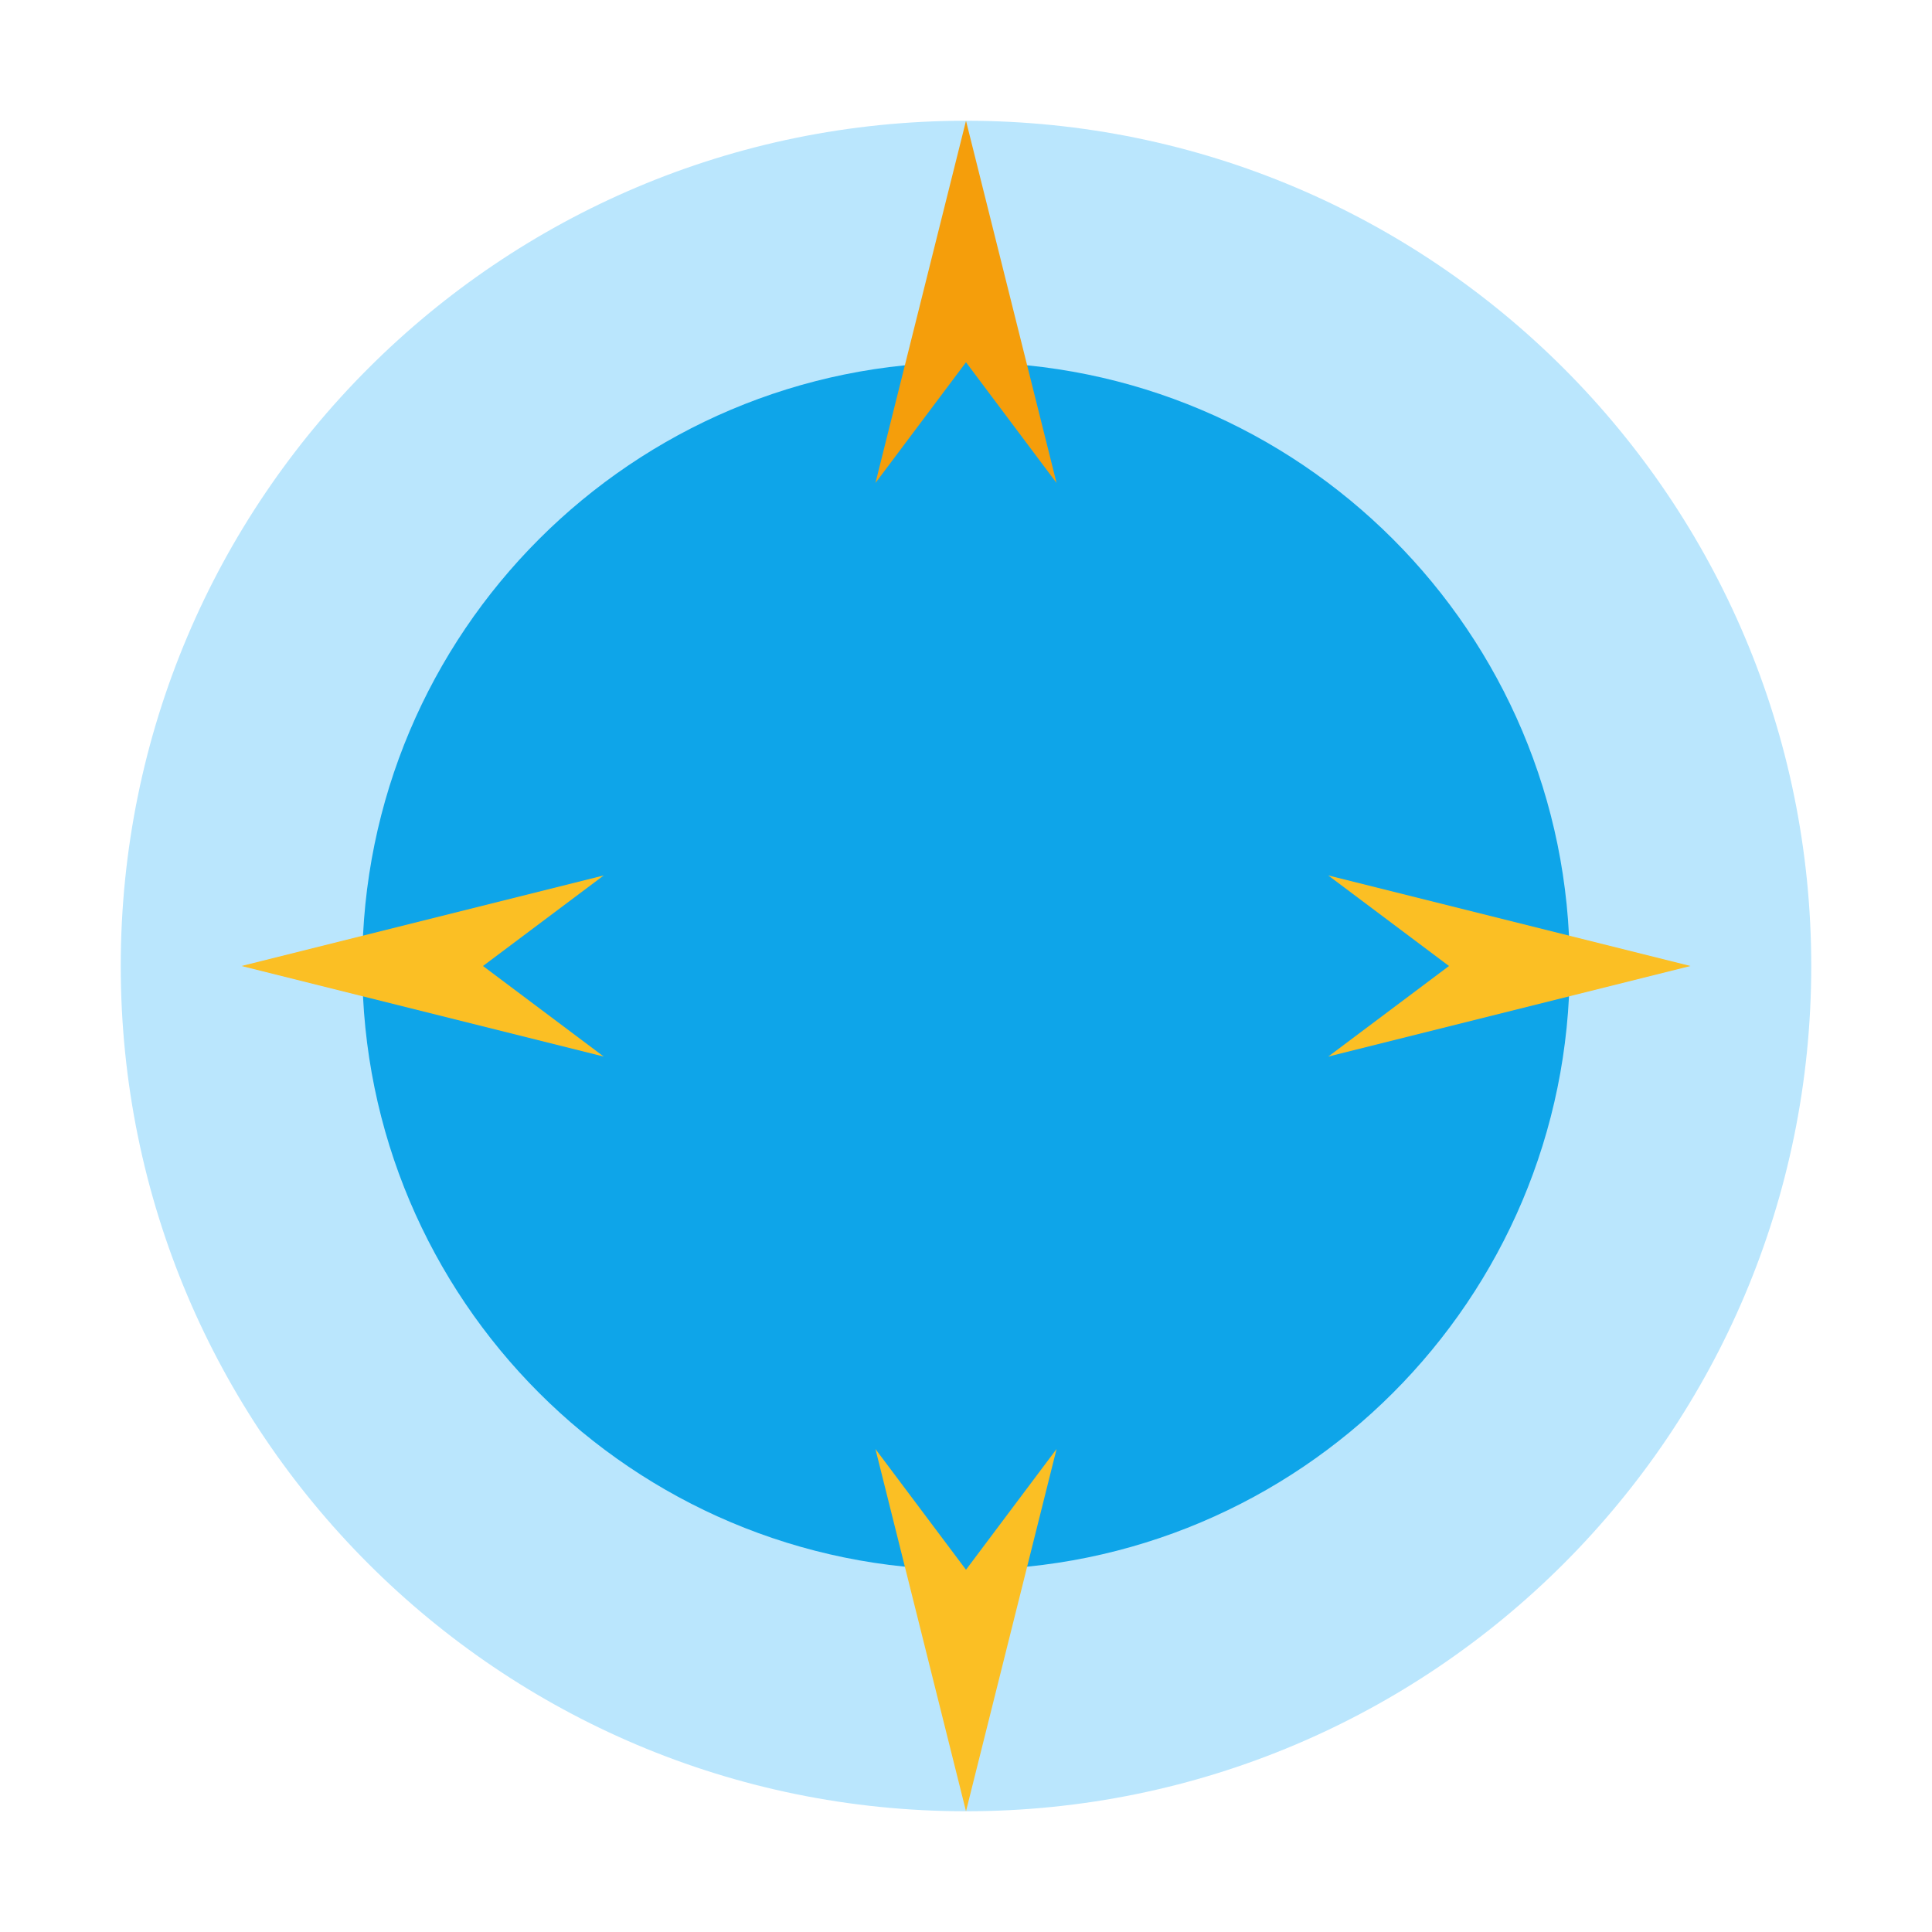
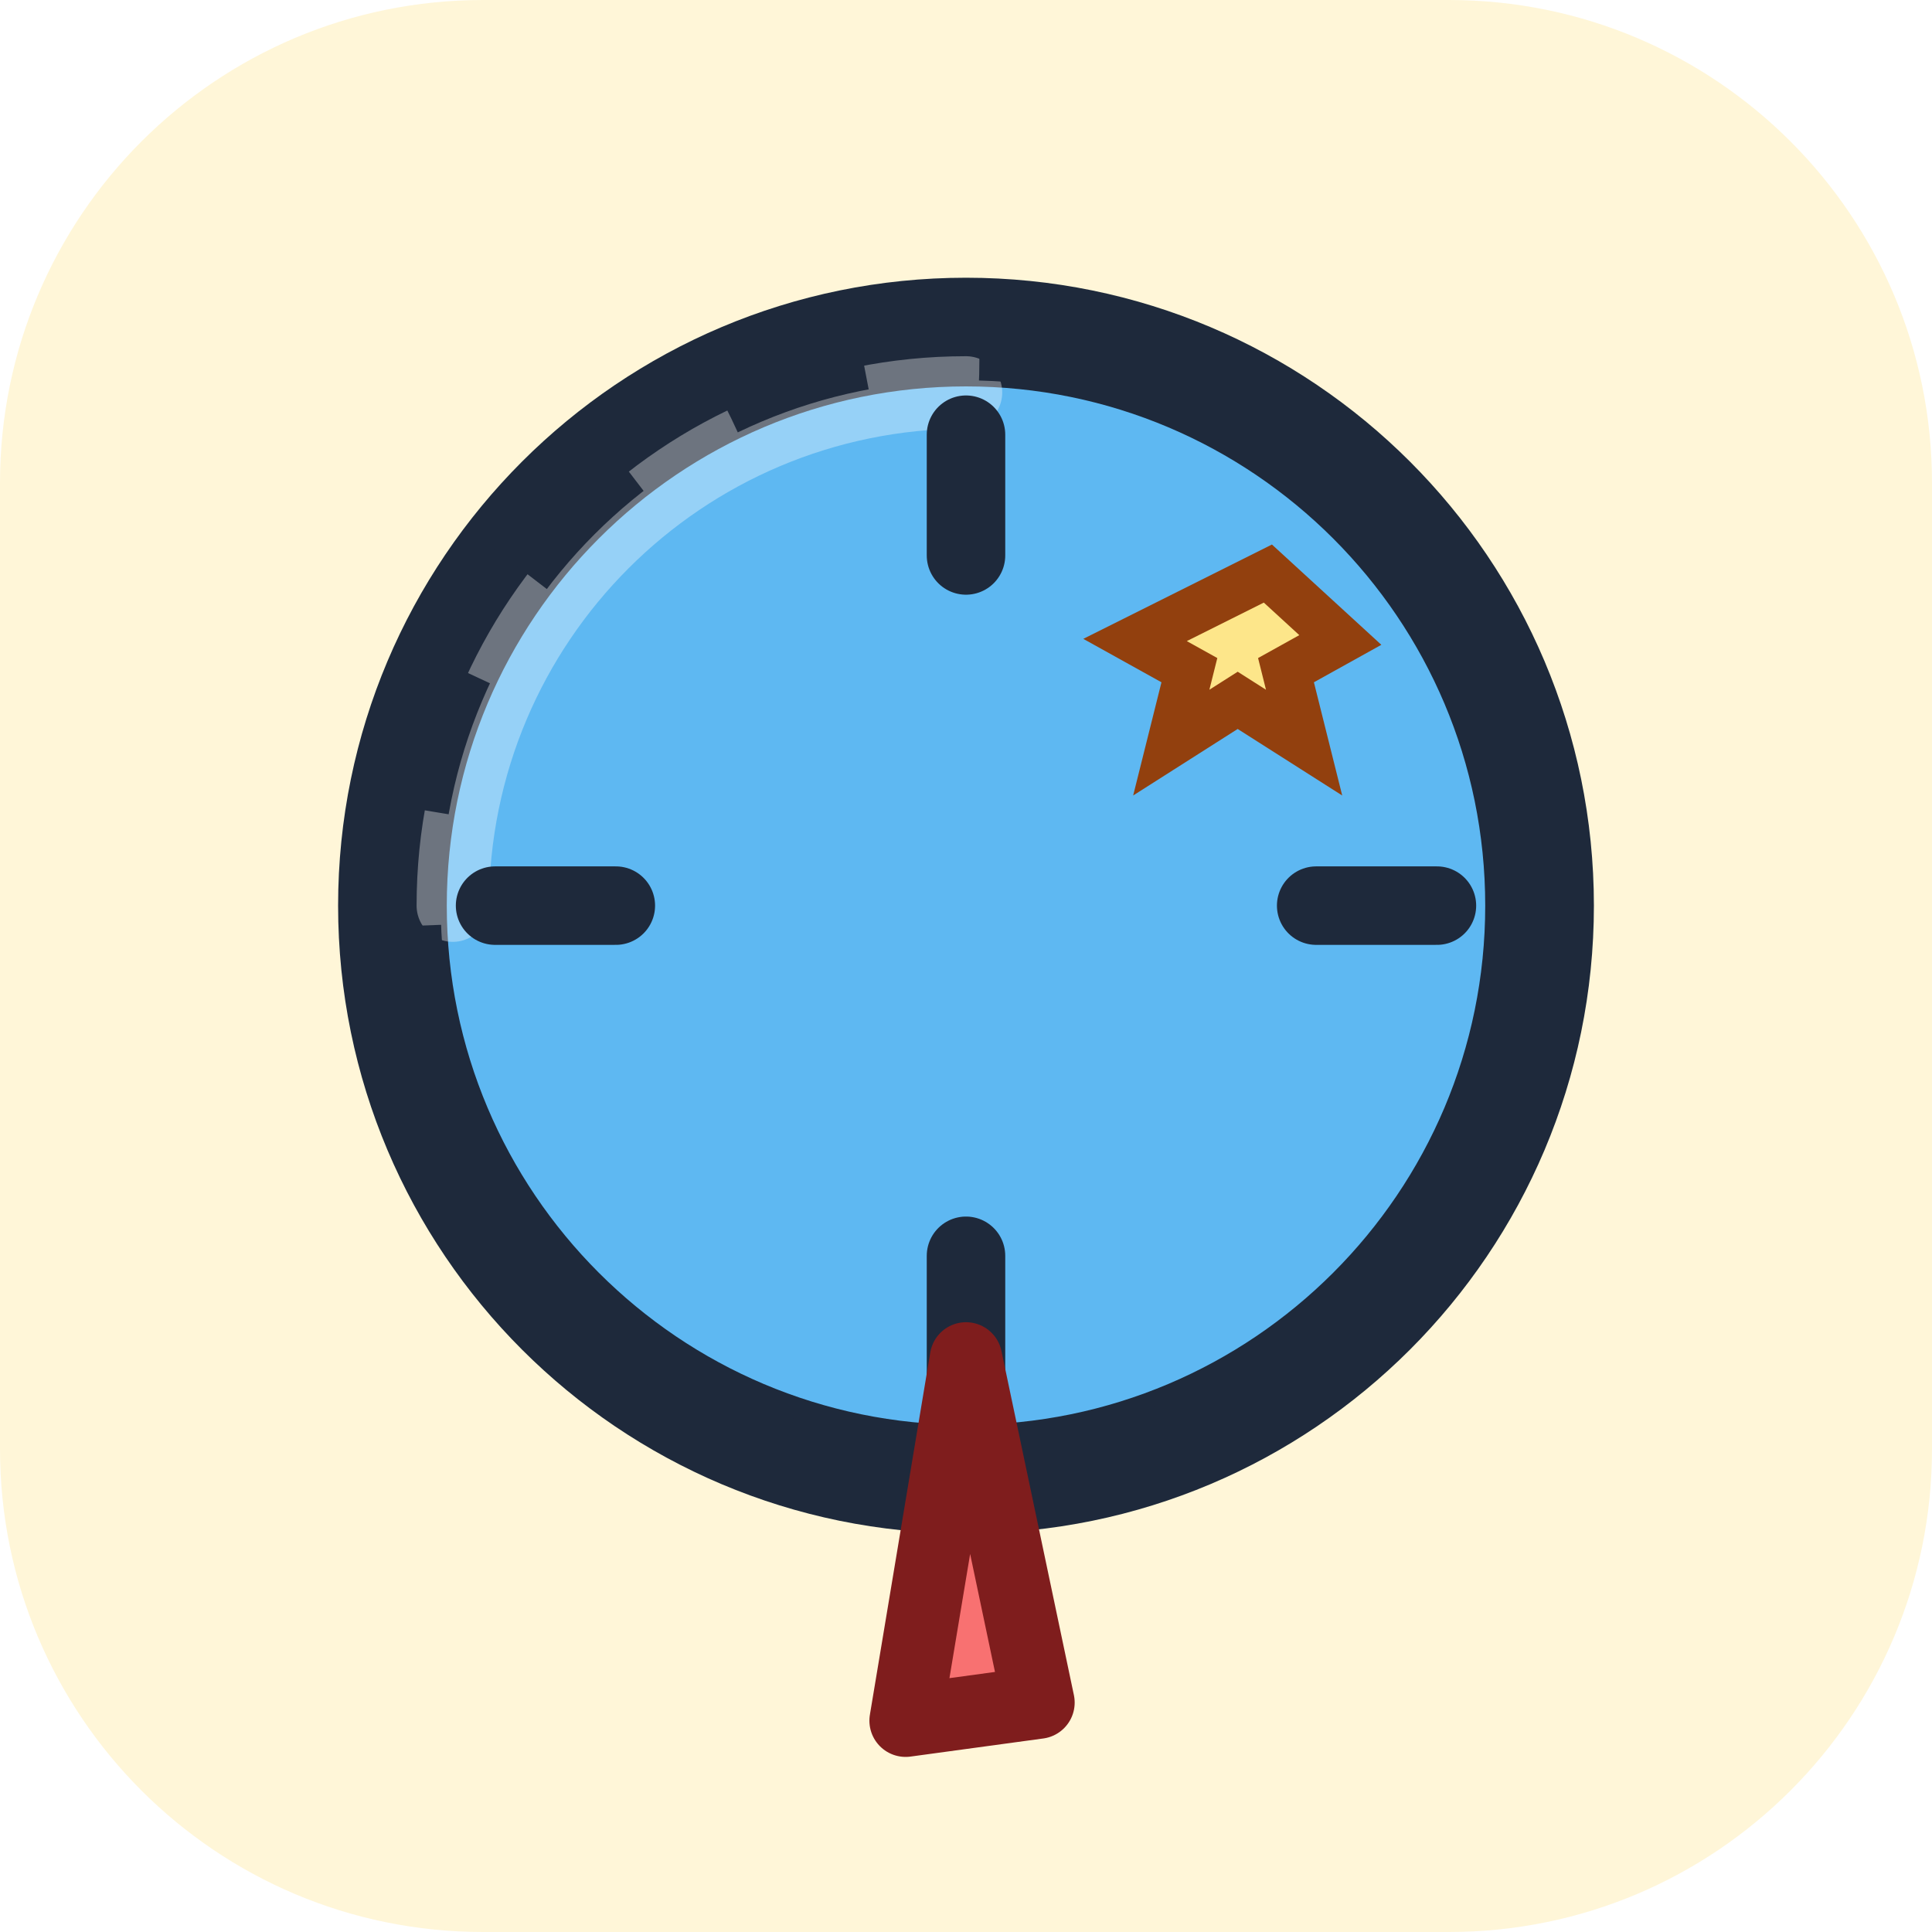
- <svg xmlns="http://www.w3.org/2000/svg" viewBox="0 0 32 32" fill="none">
-   <circle cx="16" cy="16" r="14" fill="#bae6fd" />
-   <circle cx="16" cy="16" r="10" fill="#0ea5e9" />
-   <path fill="#f59e0b" d="M16 2 L17.5 8 L16 6 L14.5 8 Z" />
-   <path fill="#fbbf24" d="M28 16 L22 17.5 L24 16 L22 14.5 Z" />
-   <path fill="#fbbf24" d="M4 16 L10 14.5 L8 16 L10 17.5 Z" />
-   <path fill="#fbbf24" d="M16 30 L14.5 24 L16 26 L17.5 24 Z" />
+ <svg xmlns="http://www.w3.org/2000/svg" viewBox="0 0 32 32" fill="none" aria-hidden="true">
+   <rect width="32" height="32" rx="8" fill="#fff6d8" />
+   <circle cx="16" cy="15" r="9.5" fill="#5eb8f2" stroke="#1e293b" stroke-width="1.8" />
+   <path d="M7.5 15c0-4.7 3.8-8.5 8.5-8.5" stroke="rgba(255,255,255,0.35)" stroke-width="1.2" stroke-linecap="round" />
+   <ellipse cx="16" cy="15" rx="9.5" ry="9.5" fill="none" stroke="#1e293b" stroke-width="1.6" stroke-dasharray="2.5 2" />
+   <path d="M16 7.2v2M16 20.8v2M8.2 15h2M21.8 15h2" stroke="#1e293b" stroke-width="1.3" stroke-linecap="round" />
+   <path d="M16 22.5 L15 28.5 L17.2 28.2 Z" fill="#f87171" stroke="#7f1d1d" stroke-width="1.2" stroke-linejoin="round" />
+   <path d="M21 9.5l1.2 1.1-0.9 0.5 0.3 1.2-1.1-0.7-1.1 0.7 0.3-1.2-0.9-0.5z" fill="#fde68a" stroke="#92400e" stroke-width="0.8" />
</svg>
